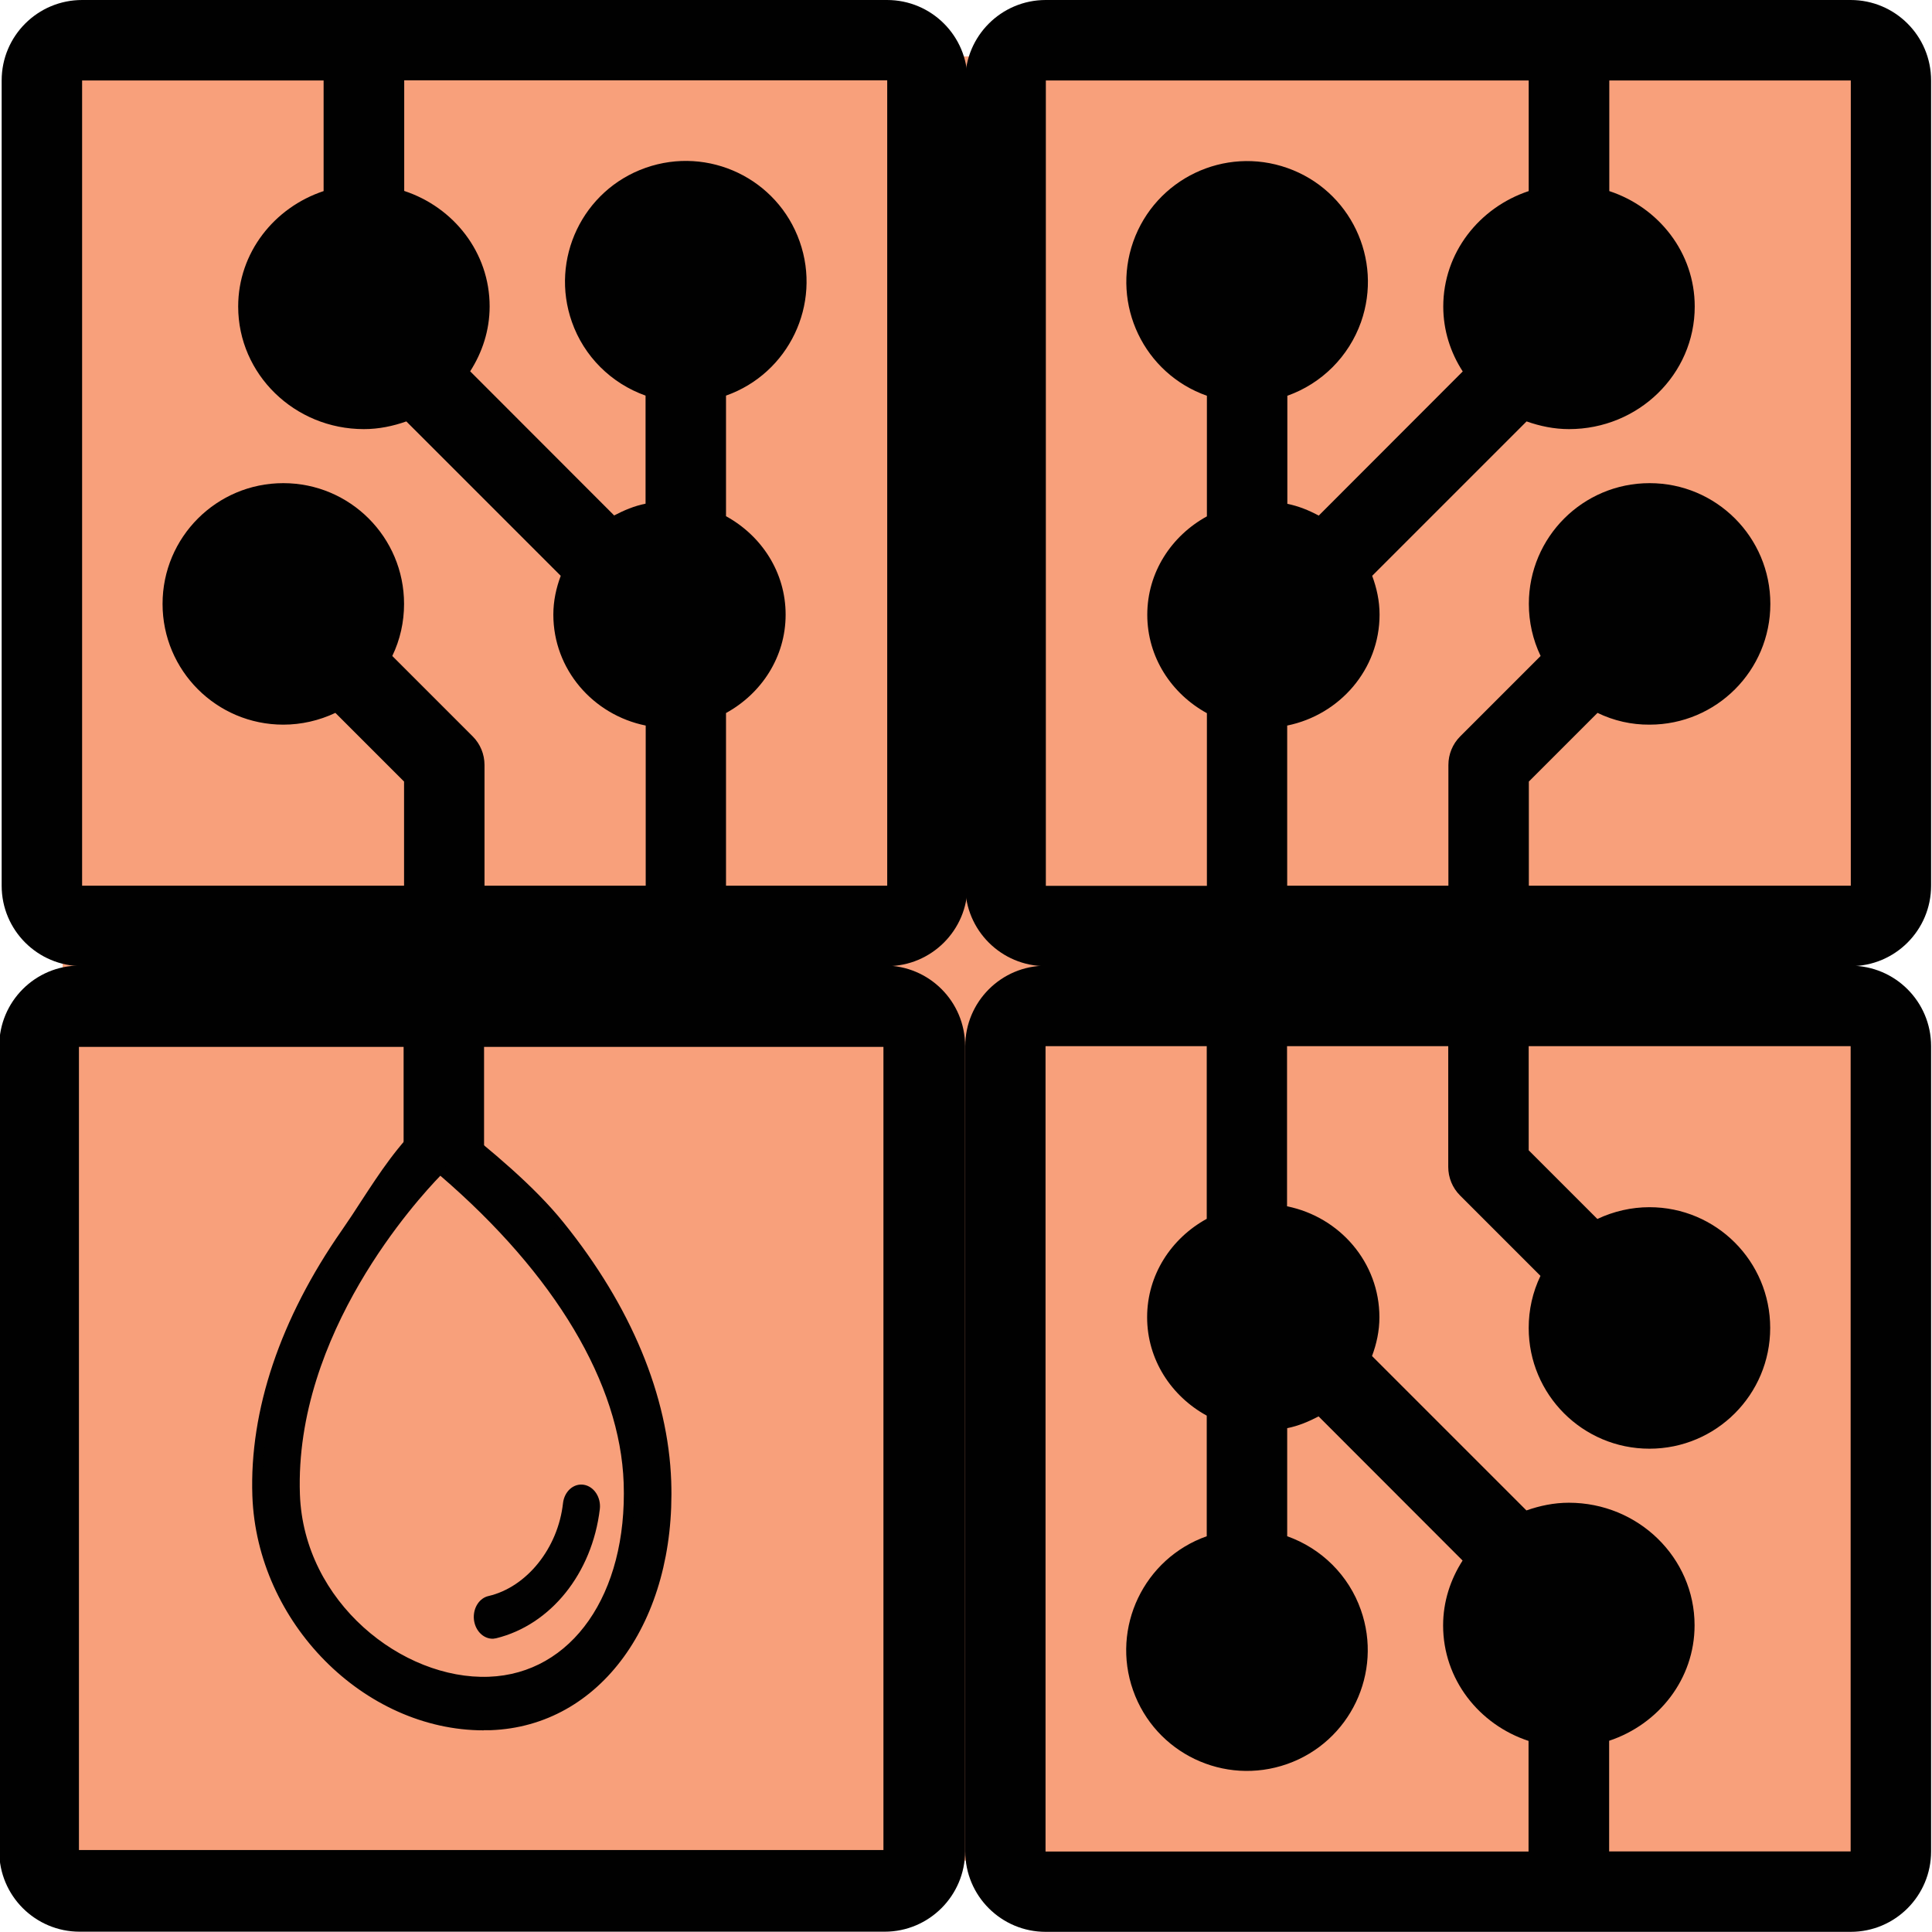
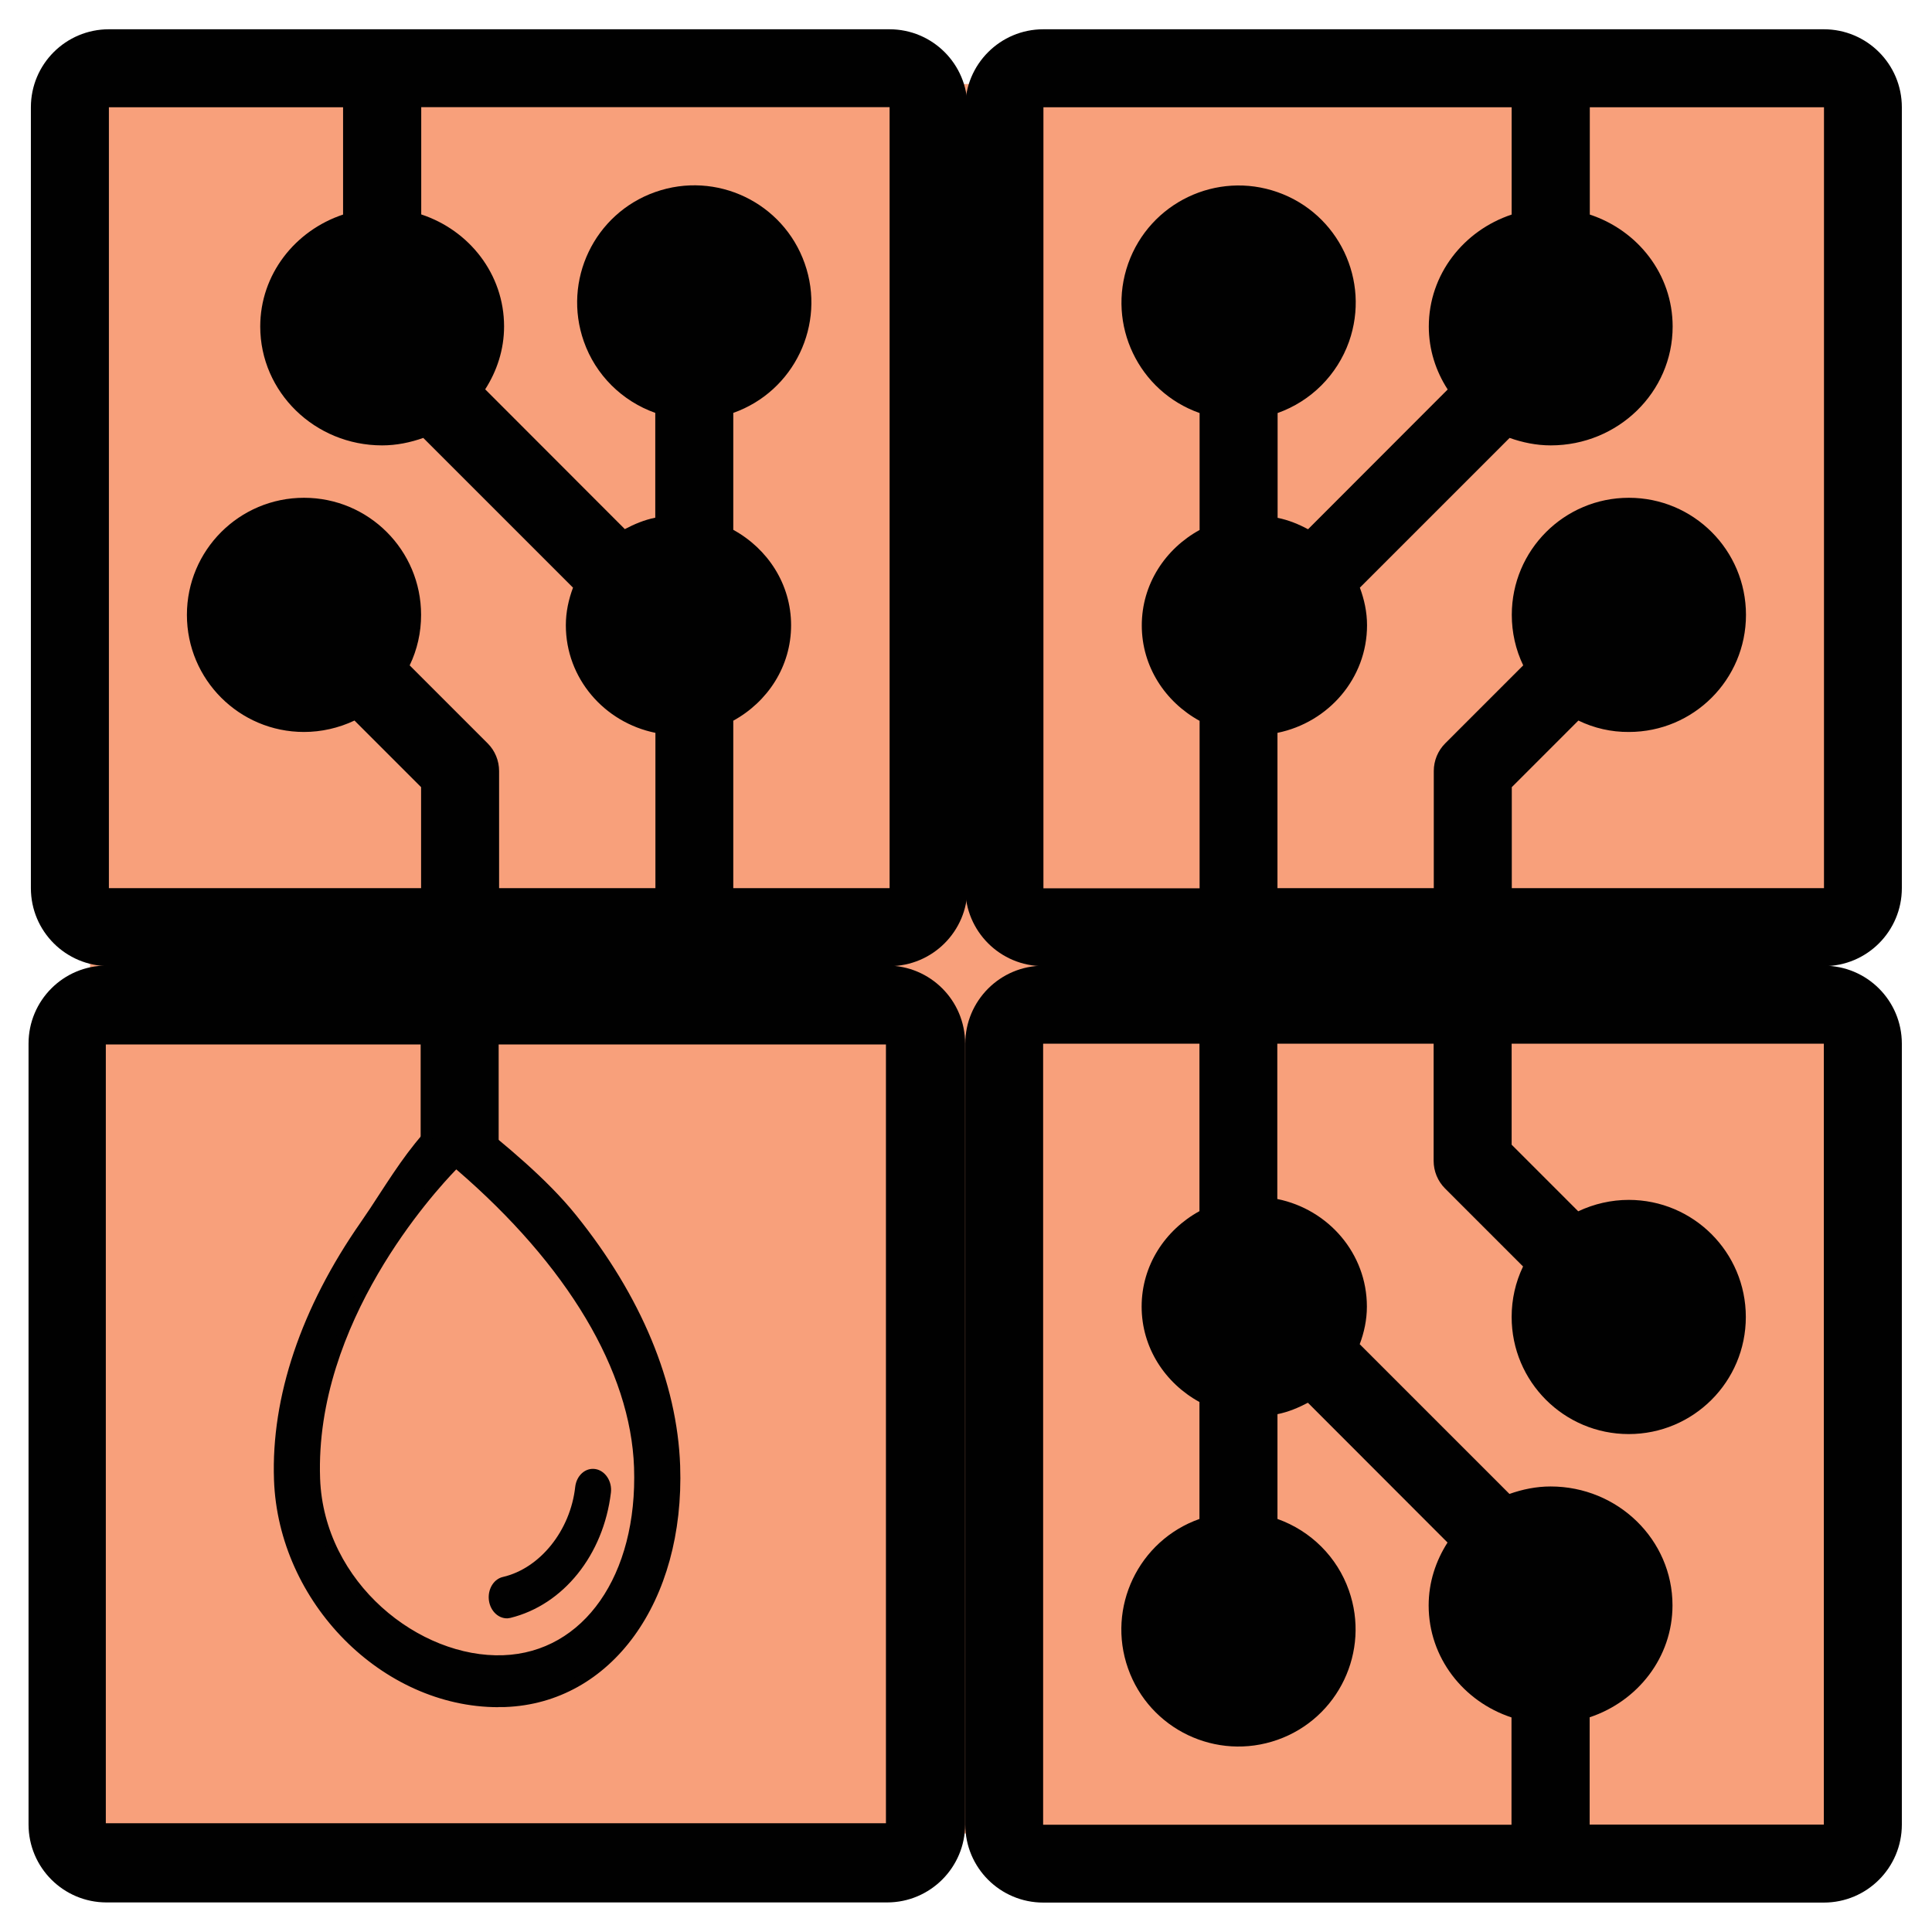
- <svg xmlns="http://www.w3.org/2000/svg" id="Layer_1" version="1.1" viewBox="0 0 128 128">
+ <svg xmlns="http://www.w3.org/2000/svg" id="Layer_1" version="1.1" viewBox="-2 -2 132 132">
  <defs>
    <style>
      .st0 {
        fill: #010101;
      }

      .st1 {
        fill: #f8a07b;
      }
    </style>
  </defs>
  <rect class="st1" x="4.15" y="3.74" width="118.7" height="119.53" />
  <g>
    <g>
      <path class="st0" d="M58.77,0H5.44C2.5,0,.11,2.38.11,5.33v53.35c0,2.95,2.39,5.33,5.33,5.33h53.33c2.94,0,5.33-2.39,5.33-5.33V5.33C64.1,2.38,61.71,0,58.77,0ZM32.1,58.68v-8c0-.71-.28-1.39-.78-1.89l-5.33-5.33c.52-1.08.78-2.25.78-3.45,0-4.42-3.58-8-8-8s-8,3.58-8,8,3.58,8,8,8c1.19,0,2.37-.27,3.45-.78l4.55,4.55v6.9H5.44V5.33h16v7.33c-3.28,1.09-5.66,4.09-5.66,7.65,0,4.48,3.73,8.12,8.33,8.12.99,0,1.93-.2,2.81-.51l10.23,10.23c-.3.8-.49,1.66-.49,2.57,0,3.62,2.62,6.64,6.12,7.35v10.61h-10.67ZM58.77,58.68h-10.67v-11.44c2.35-1.29,3.95-3.71,3.95-6.52s-1.6-5.23-3.95-6.52v-7.99c4.16-1.47,6.35-6.05,4.88-10.21-1.47-4.17-6.04-6.35-10.21-4.88-4.17,1.47-6.35,6.05-4.88,10.21.8,2.28,2.6,4.07,4.88,4.88v7.16c-.75.15-1.43.44-2.08.78l-9.54-9.55c.8-1.25,1.29-2.71,1.29-4.3,0-3.57-2.38-6.57-5.66-7.65v-7.33h32v53.35Z" />
      <path class="st0" d="M58.61,63.97H5.28c-2.95,0-5.33,2.39-5.33,5.33v53.35c0,2.95,2.39,5.33,5.33,5.33h53.33c2.94,0,5.33-2.39,5.33-5.33v-53.35c0-2.95-2.39-5.33-5.33-5.33ZM58.53,122.57H5.23v-53.21h53.3v53.21Z" />
      <g>
        <path class="st0" d="M69.28,127.99h53.33c2.95,0,5.33-2.39,5.33-5.33v-53.35c0-2.95-2.39-5.33-5.33-5.33h-53.33c-2.94,0-5.33,2.39-5.33,5.33v53.35c0,2.95,2.39,5.33,5.33,5.33ZM95.95,69.31v8c0,.71.28,1.39.78,1.89l5.33,5.33c-.52,1.08-.78,2.25-.78,3.45,0,4.42,3.58,8,8,8s8-3.58,8-8-3.58-8-8-8c-1.19,0-2.37.27-3.45.78l-4.55-4.55v-6.9h21.33v53.35h-16v-7.33c3.28-1.09,5.66-4.09,5.66-7.65,0-4.48-3.73-8.12-8.33-8.12-.99,0-1.93.2-2.81.51l-10.23-10.23c.3-.8.49-1.66.49-2.57,0-3.62-2.62-6.64-6.12-7.35v-10.61h10.67ZM69.28,69.31h10.67v11.44c-2.35,1.29-3.95,3.71-3.95,6.52s1.6,5.23,3.95,6.52v7.99c-4.16,1.47-6.35,6.05-4.88,10.21,1.47,4.17,6.04,6.35,10.21,4.88,4.17-1.47,6.35-6.05,4.88-10.21-.8-2.28-2.6-4.07-4.88-4.88v-7.16c.75-.15,1.43-.44,2.08-.78l9.54,9.55c-.8,1.25-1.29,2.71-1.29,4.3,0,3.57,2.38,6.57,5.66,7.65v7.33h-32v-53.35Z" />
        <path class="st0" d="M63.95,5.33v53.35c0,2.95,2.39,5.33,5.33,5.33h53.33c2.95,0,5.33-2.39,5.33-5.33V5.33c0-2.95-2.39-5.33-5.33-5.33h-53.33c-2.94,0-5.33,2.39-5.33,5.33ZM85.28,58.68v-10.61c3.49-.71,6.12-3.73,6.12-7.35,0-.91-.19-1.76-.49-2.57l10.23-10.23c.88.31,1.82.51,2.81.51,4.6,0,8.33-3.63,8.33-8.12,0-3.57-2.38-6.57-5.66-7.65v-7.33h16v53.35h-21.33v-6.9s4.55-4.55,4.55-4.55c1.07.52,2.25.79,3.45.78,4.42,0,8-3.58,8-8,0-4.42-3.58-8-8-8-4.42,0-8,3.58-8,8,0,1.19.26,2.37.78,3.45l-5.33,5.33c-.5.5-.78,1.18-.78,1.89v8h-10.67ZM69.28,5.33h32v7.33c-3.28,1.09-5.66,4.09-5.66,7.65,0,1.58.48,3.05,1.29,4.3l-9.54,9.55c-.65-.35-1.34-.63-2.08-.78v-7.16c2.28-.81,4.07-2.6,4.88-4.88,1.47-4.17-.71-8.74-4.88-10.21-4.16-1.47-8.73.71-10.21,4.88-1.47,4.17.71,8.74,4.88,10.21v7.99c-2.35,1.29-3.95,3.71-3.95,6.52,0,2.81,1.6,5.23,3.95,6.52v11.44h-10.67V5.33Z" />
      </g>
    </g>
    <polyline class="st0" points="26.74 68.89 26.74 75.78 32.07 76.89 32.07 68.89 32.07 76.89 32.07 68.89 26.74 68.89 32.07 68.89" />
    <g>
      <path class="st0" d="M37.07,81.23c-1.99-2.48-4.91-4.86-7.32-6.78-.44-.33-1-.31-1.41.05-2.26,2.08-3.61,4.61-5.42,7.22-4.03,5.78-6.05,11.78-5.86,17.39.3,8.67,7.95,15.45,15.43,15.19,7.47-.26,11.94-7.45,11.63-16.13-.2-5.6-2.63-11.45-7.06-16.94ZM32.39,111.44c-6.11.2-12.61-5.32-12.87-12.42-.36-10.21,7.17-19.18,9.63-21.59,2.62,2.23,12.15,10.6,12.51,20.82.24,7.09-3.16,12.97-9.27,13.19ZM39.74,99.98c-.51,4.26-3.25,7.67-6.87,8.56-.07.01-.14.02-.2.03-.68.02-1.25-.6-1.28-1.39-.02-.7.39-1.31.98-1.44,2.53-.59,4.6-3.17,4.93-6.15.09-.78.7-1.33,1.38-1.22.67.11,1.15.83,1.06,1.61h0Z" />
      <path class="st0" d="M32.05,114.64c-7.93,0-15.03-7.14-15.33-15.53-.2-5.67,1.85-11.75,5.92-17.59.45-.65.88-1.3,1.29-1.94,1.26-1.93,2.45-3.75,4.17-5.34.55-.48,1.29-.5,1.86-.07,2.54,2.02,5.41,4.38,7.38,6.83h0c4.47,5.54,6.93,11.47,7.13,17.14.32,9.3-4.71,16.23-11.97,16.49-.15,0-.3,0-.46,0ZM29.08,74.56c-.18,0-.36.07-.51.2-1.66,1.52-2.82,3.31-4.06,5.2-.42.64-.85,1.3-1.3,1.96-3.99,5.72-5.99,11.66-5.8,17.18.25,7.25,6.78,15.14,15.07,14.86,6.86-.24,11.61-6.87,11.3-15.77-.19-5.52-2.61-11.31-6.98-16.73h0c-1.92-2.4-4.76-4.73-7.26-6.72-.14-.11-.3-.16-.46-.16ZM32.08,111.79c-5.94,0-12.63-5.35-12.9-12.76-.41-11.78,9.32-21.44,9.73-21.85l.23-.22.24.21c7.91,6.73,12.39,14.21,12.63,21.07.26,7.76-3.69,13.33-9.61,13.54h0c-.11,0-.22,0-.33,0ZM29.17,77.9c-1.5,1.55-9.67,10.45-9.3,21.11.26,7.15,6.8,12.29,12.51,12.08h0c5.51-.2,9.19-5.47,8.94-12.83-.23-6.6-4.54-13.82-12.14-20.36ZM38.5,98.7c-.2,0-.35.08-.46.16-.22.17-.37.45-.41.76-.34,3.12-2.53,5.83-5.2,6.45-.42.1-.73.57-.71,1.1.02.59.42,1.05.9,1.05.05,0,.11,0,.17-.02,3.46-.84,6.11-4.16,6.6-8.26.07-.6-.28-1.15-.77-1.23-.04,0-.08,0-.12,0Z" />
    </g>
  </g>
</svg>
